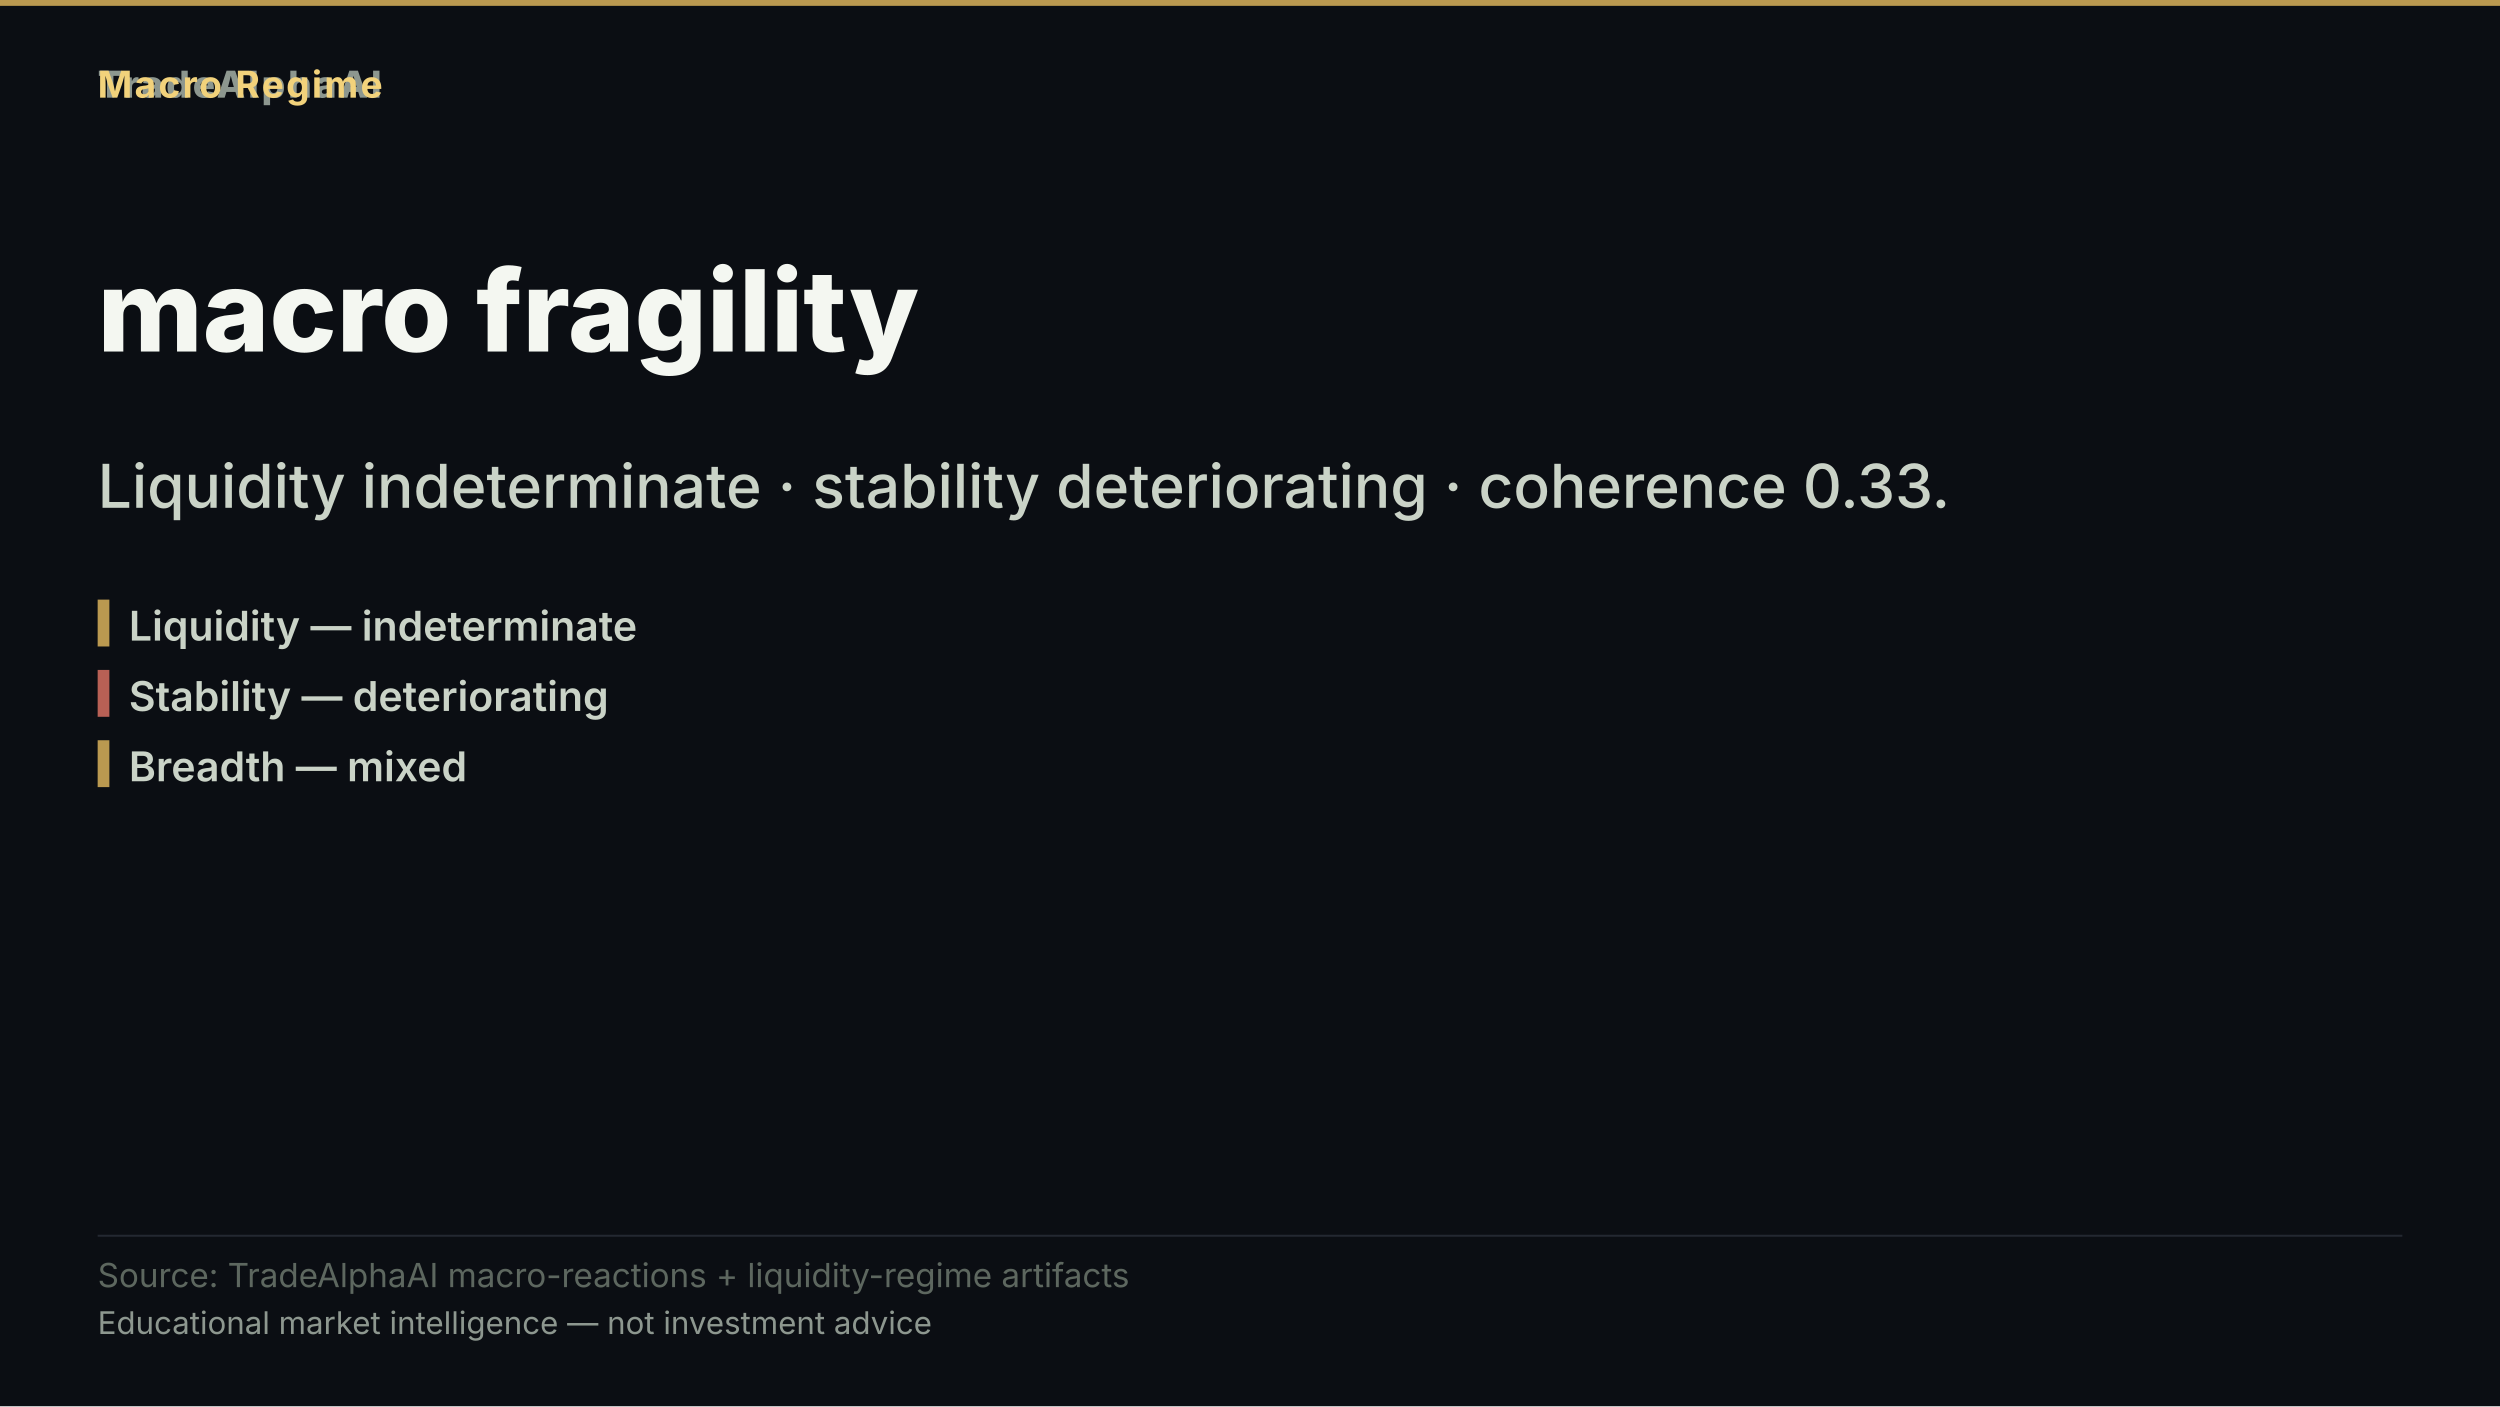
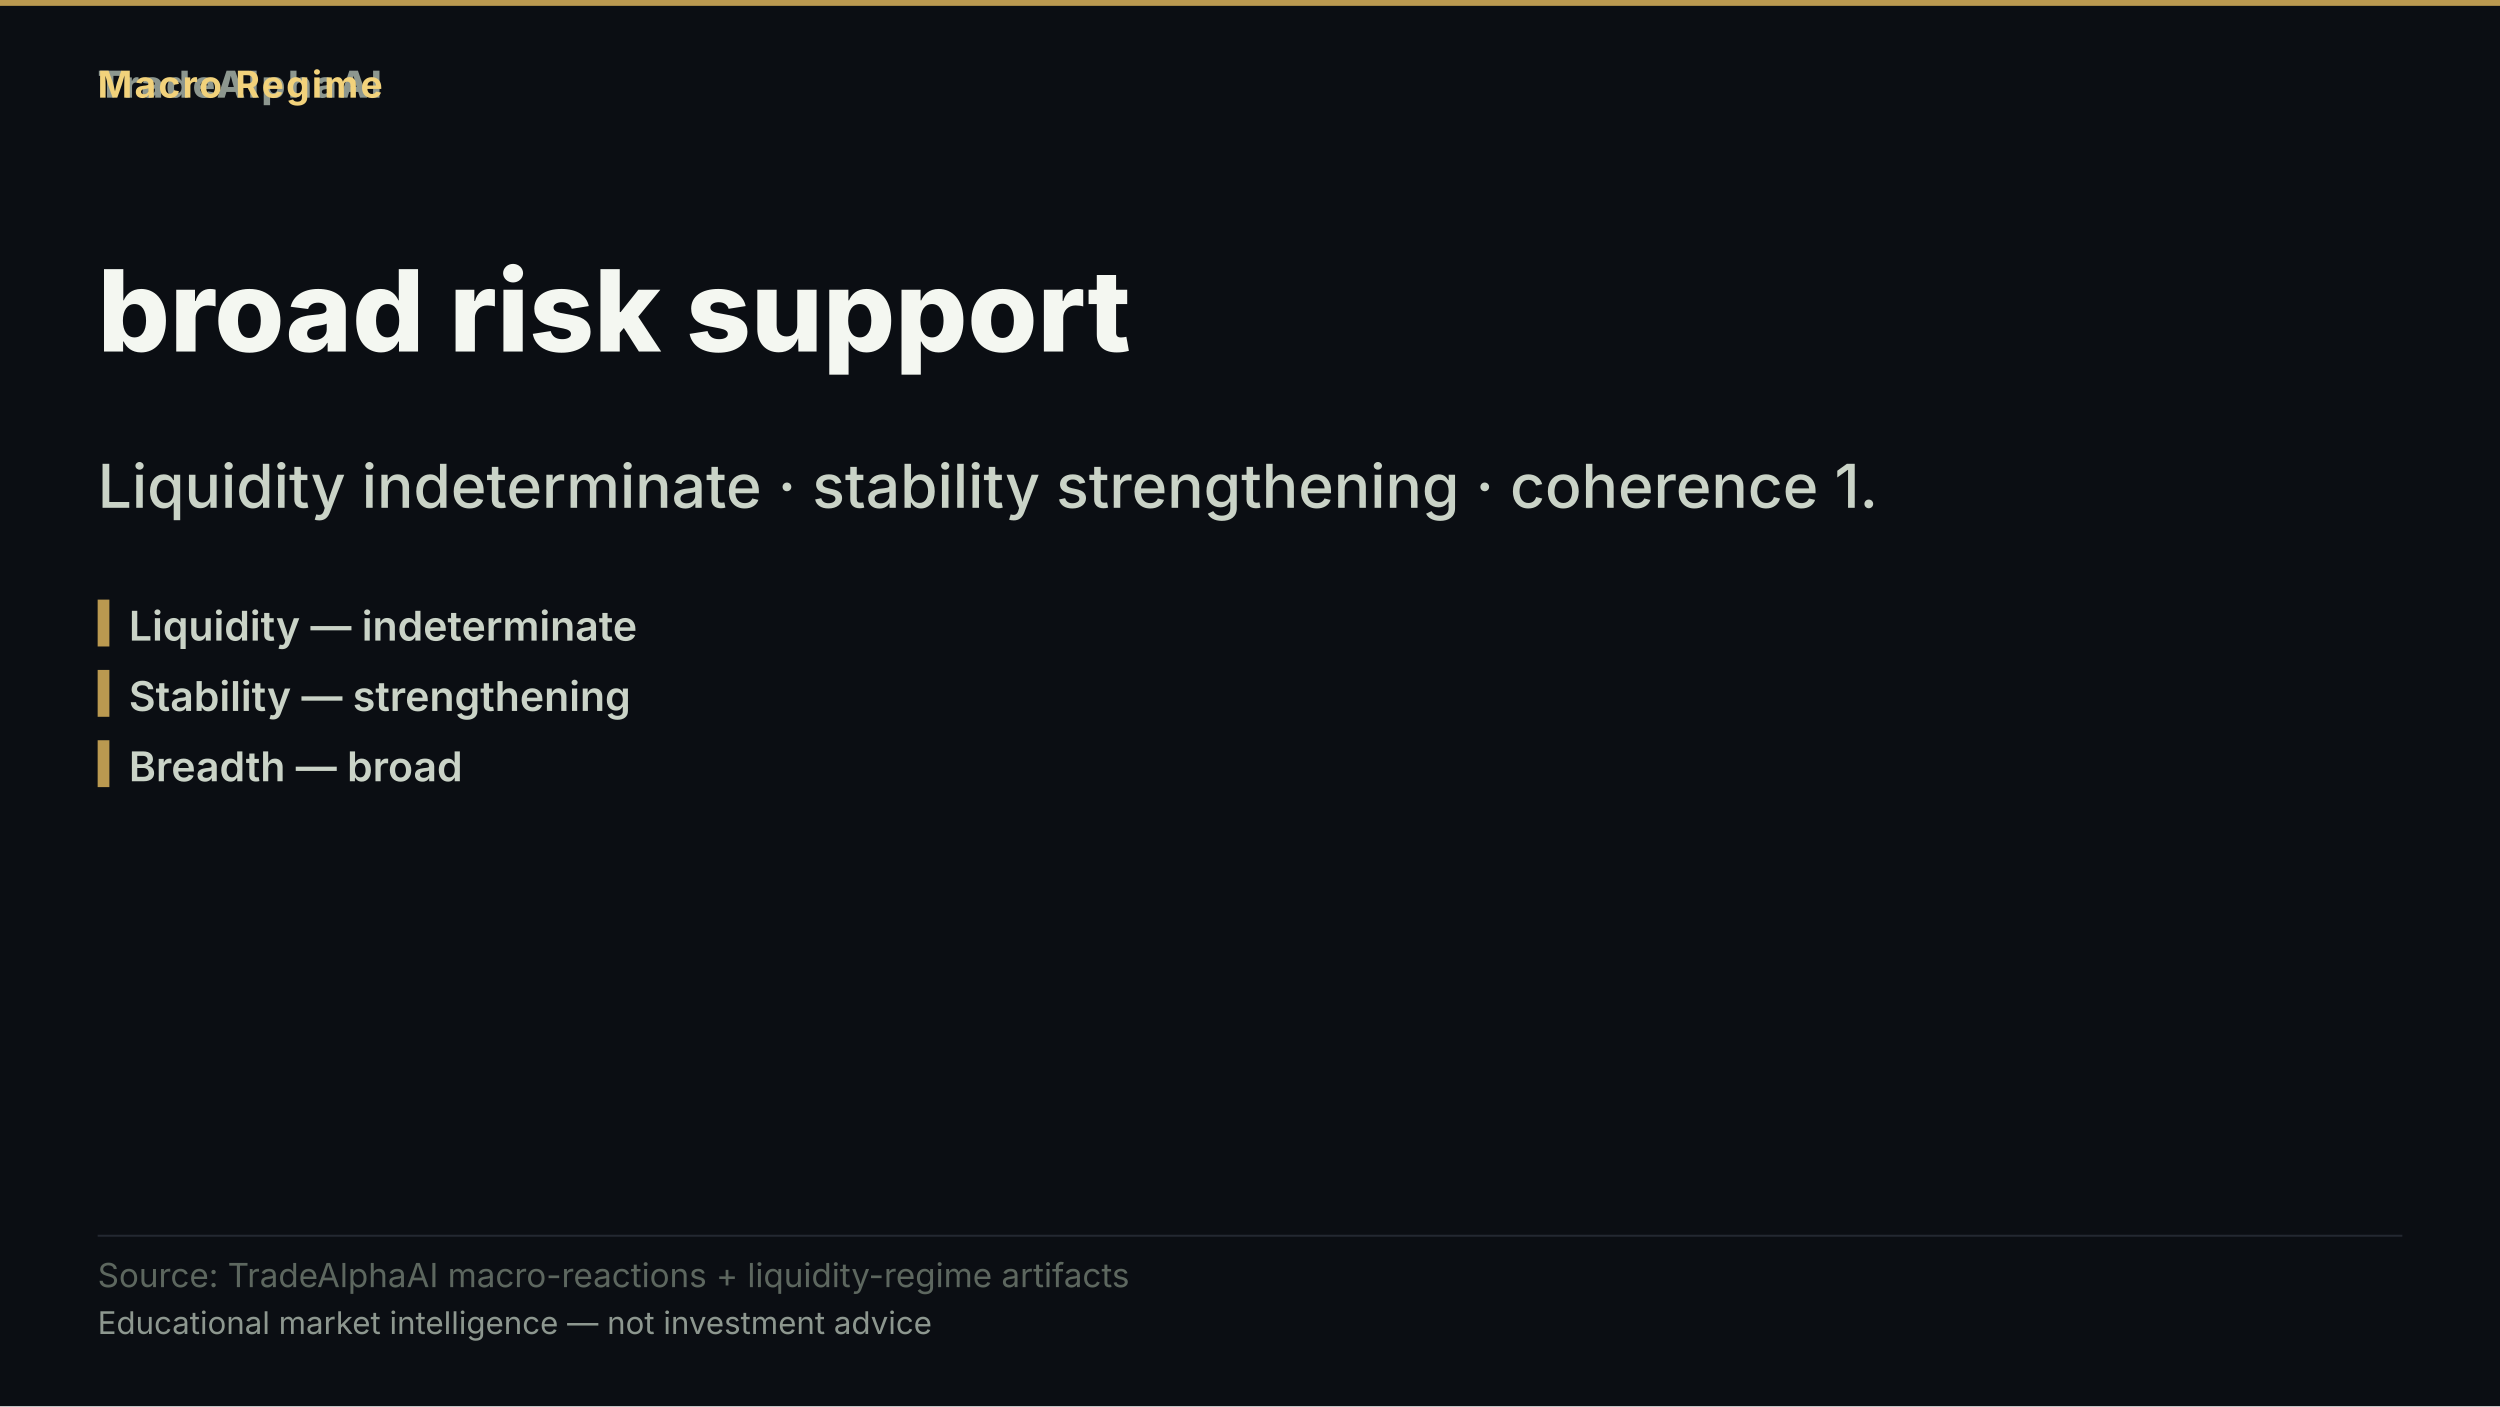
- <svg xmlns="http://www.w3.org/2000/svg" width="1280" height="720" viewBox="0 0 1280 720" role="img" aria-label="macro fragility">
+ <svg xmlns="http://www.w3.org/2000/svg" width="1280" height="720" viewBox="0 0 1280 720" role="img" aria-label="broad risk support">
  <rect width="1280" height="720" fill="#0b0e13" />
  <rect x="0" y="0" width="1280" height="3" fill="#d8b15a" opacity="0.85" />
  <text x="50" y="50" font-family="'Inter','Segoe UI','Helvetica Neue',Arial,sans-serif" font-size="19" font-weight="800" letter-spacing="1.5" fill="#8d978f" text-anchor="start">TradeAlphaAI</text>
  <text x="50" y="50" font-family="'Inter','Segoe UI','Helvetica Neue',Arial,sans-serif" font-size="19" font-weight="700" letter-spacing="1.2" fill="#f2d27b" text-anchor="start">Macro Regime</text>
-   <text x="50" y="180" font-family="'Inter','Segoe UI','Helvetica Neue',Arial,sans-serif" font-size="58" font-weight="800" fill="#f4f7f1" text-anchor="start">macro fragility</text>
-   <text x="50" y="260" font-family="'Inter','Segoe UI','Helvetica Neue',Arial,sans-serif" font-size="31" font-weight="500" fill="#cad3c7" text-anchor="start">Liquidity indeterminate · stability deteriorating · coherence 0.33.</text>
+   <text x="50" y="180" font-family="'Inter','Segoe UI','Helvetica Neue',Arial,sans-serif" font-size="58" font-weight="800" fill="#f4f7f1" text-anchor="start">broad risk support</text>
+   <text x="50" y="260" font-family="'Inter','Segoe UI','Helvetica Neue',Arial,sans-serif" font-size="31" font-weight="500" fill="#cad3c7" text-anchor="start">Liquidity indeterminate · stability strengthening · coherence 1.</text>
  <rect x="50" y="307" width="6" height="24" fill="#d8b15a" opacity="0.85" />
  <text x="66" y="328" font-family="'Inter','Segoe UI','Helvetica Neue',Arial,sans-serif" font-size="21" font-weight="600" fill="#cad3c7" text-anchor="start">Liquidity — indeterminate</text>
-   <rect x="50" y="343" width="6" height="24" fill="#d66e60" opacity="0.85" />
-   <text x="66" y="364" font-family="'Inter','Segoe UI','Helvetica Neue',Arial,sans-serif" font-size="21" font-weight="600" fill="#cad3c7" text-anchor="start">Stability — deteriorating</text>
+   <rect x="50" y="343" width="6" height="24" fill="#d8b15a" opacity="0.85" />
+   <text x="66" y="364" font-family="'Inter','Segoe UI','Helvetica Neue',Arial,sans-serif" font-size="21" font-weight="600" fill="#cad3c7" text-anchor="start">Stability — strengthening</text>
  <rect x="50" y="379" width="6" height="24" fill="#d8b15a" opacity="0.85" />
-   <text x="66" y="400" font-family="'Inter','Segoe UI','Helvetica Neue',Arial,sans-serif" font-size="21" font-weight="600" fill="#cad3c7" text-anchor="start">Breadth — mixed</text>
+   <text x="66" y="400" font-family="'Inter','Segoe UI','Helvetica Neue',Arial,sans-serif" font-size="21" font-weight="600" fill="#cad3c7" text-anchor="start">Breadth — broad</text>
  <rect x="50" y="632.2" width="1180" height="1" fill="rgba(148,163,184,0.18)" />
  <text x="50" y="659" font-family="'Inter','Segoe UI','Helvetica Neue',Arial,sans-serif" font-size="17" fill="#5d675f" text-anchor="start">Source: TradeAlphaAI macro-reactions + liquidity-regime artifacts</text>
  <text x="50" y="683" font-family="'Inter','Segoe UI','Helvetica Neue',Arial,sans-serif" font-size="16" fill="#8d978f" text-anchor="start">Educational market intelligence — not investment advice</text>
</svg>
